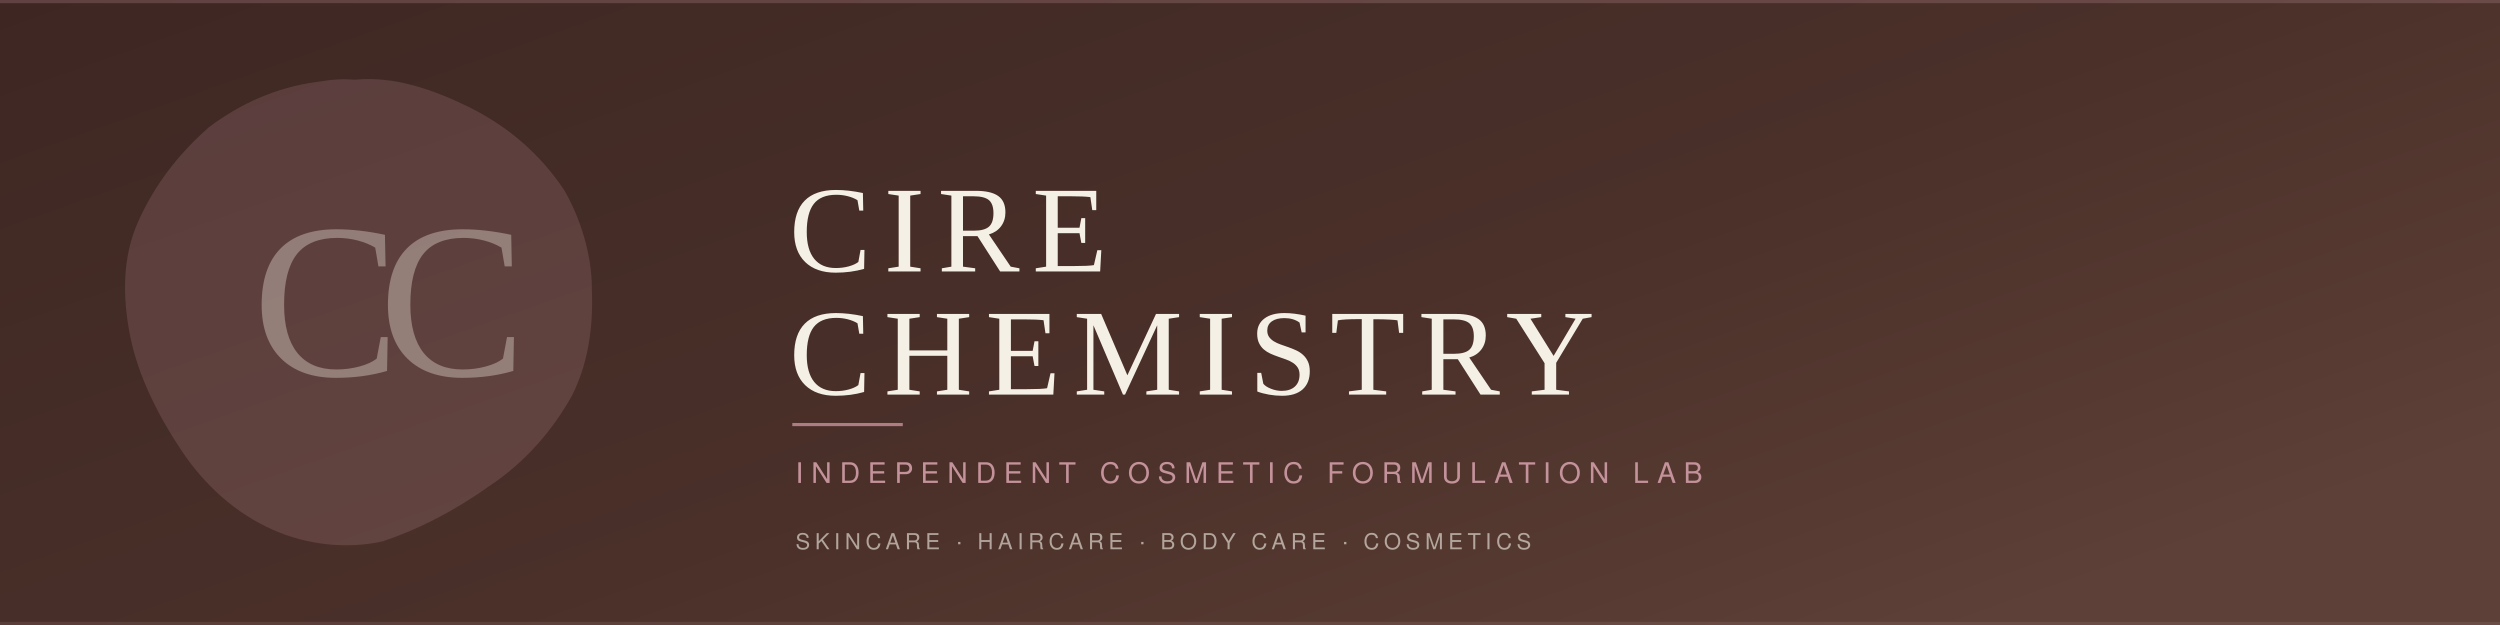
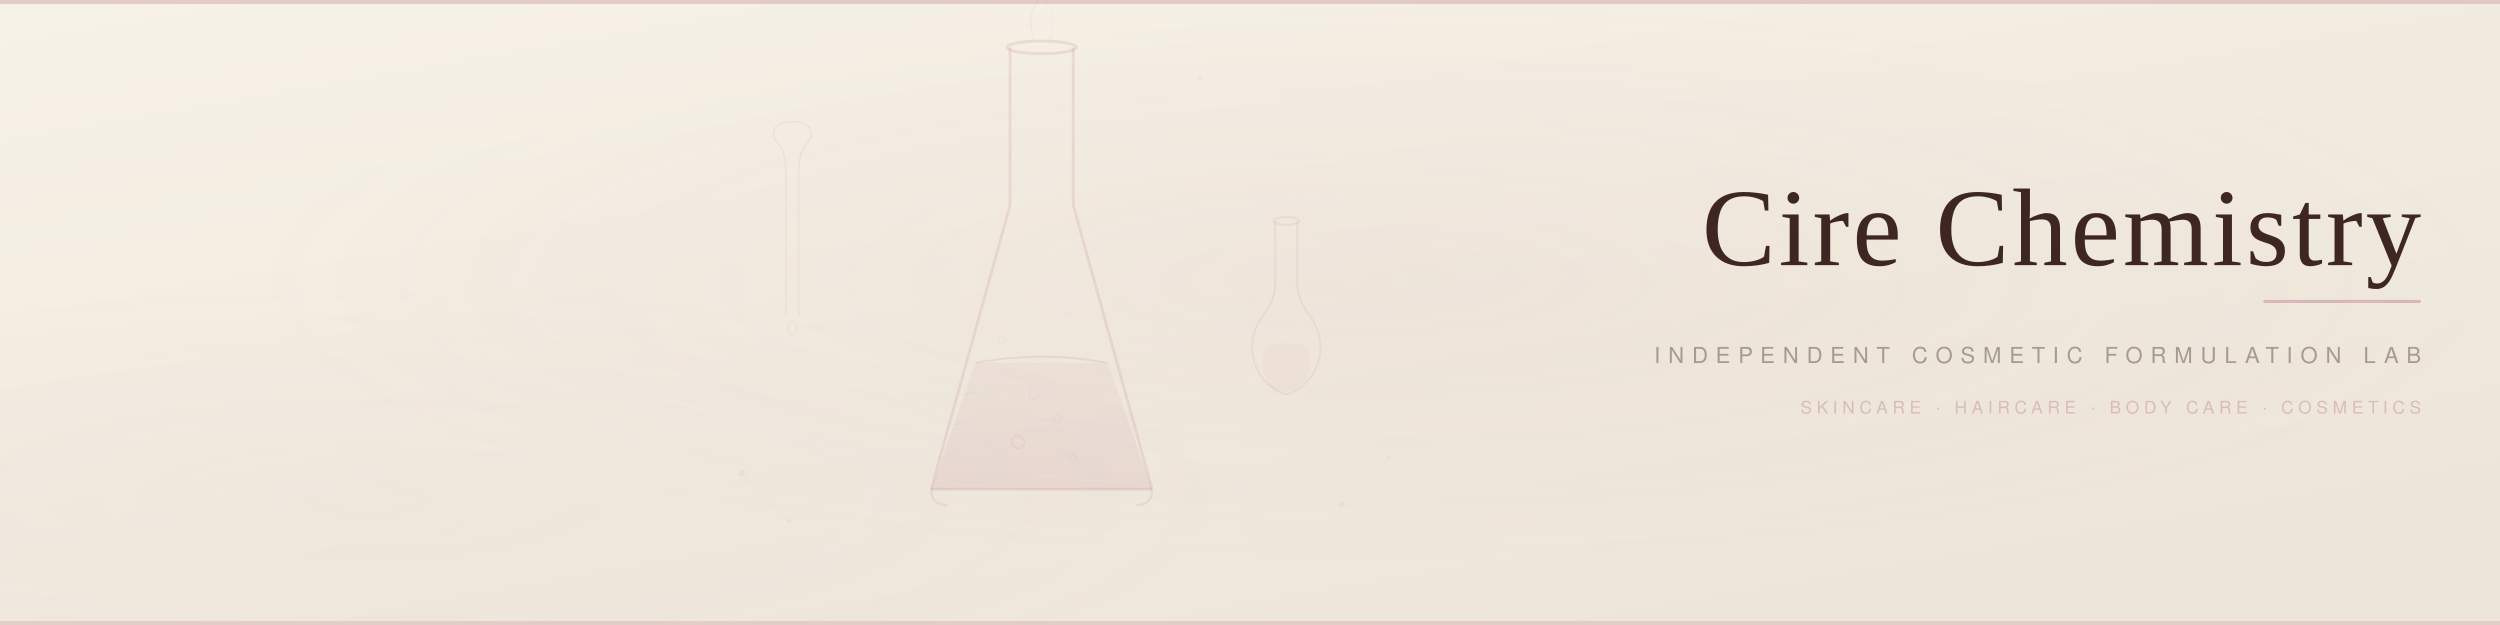
<svg xmlns="http://www.w3.org/2000/svg" viewBox="0 0 1584 396" width="1584" height="396">
  <defs>
-     <linearGradient id="bg" x1="0" y1="0" x2="1" y2="0.7">
-       <stop offset="0%" stop-color="#3E2723" />
-       <stop offset="60%" stop-color="#4A3029" />
-       <stop offset="100%" stop-color="#5D4037" />
+     <linearGradient id="bg" x1="0" y1="0" x2="0.7" y2="1">
+       <stop offset="0%" stop-color="#F7F2E8" />
+       <stop offset="100%" stop-color="#EDE5D8" />
    </linearGradient>
-     <radialGradient id="sealGlow" cx="0.4" cy="0.35" r="0.6">
-       <stop offset="0%" stop-color="#5D4037" stop-opacity="0.4" />
-       <stop offset="100%" stop-color="#3E2723" stop-opacity="0" />
+     <radialGradient id="roseGlow" cx="0.55" cy="0.45" r="0.45">
+       <stop offset="0%" stop-color="#C4929B" stop-opacity="0.07" />
+       <stop offset="100%" stop-color="#C4929B" stop-opacity="0" />
    </radialGradient>
+     <radialGradient id="warmGlow" cx="0.15" cy="0.8" r="0.35">
+       <stop offset="0%" stop-color="#C4929B" stop-opacity="0.04" />
+       <stop offset="100%" stop-color="#C4929B" stop-opacity="0" />
+     </radialGradient>
+     <linearGradient id="liquidFill" x1="0" y1="0" x2="0" y2="1">
+       <stop offset="0%" stop-color="#C4929B" stop-opacity="0.08" />
+       <stop offset="100%" stop-color="#C4929B" stop-opacity="0.18" />
+     </linearGradient>
  </defs>
  <rect width="1584" height="396" fill="url(#bg)" />
-   <rect x="0" y="0" width="1584" height="2" fill="#C4929B" opacity="0.25" />
-   <g transform="translate(65, 38) scale(5)">
-     <path d="M 32 2.5 C 37 2, 42 3.8, 46.5 6 C 51.5 8.5, 55.5 12, 58.5 16.5 C 60.5 20, 62 24.5, 62 29 C 62.2 34, 61.5 38.5, 59.5 42.5 C 57 47, 53.5 51, 49 54 C 44.5 57.2, 40 59.5, 35.5 61 C 31 62, 26 61.5, 21.5 59.5 C 17 57.5, 13 54, 10 49.5 C 7 45, 4.5 40, 3.5 35 C 2.5 30, 2.5 25, 4.5 20.5 C 6.5 16, 9.5 12, 13.5 8.5 C 17.5 5.5, 22 3.5, 27 2.8 C 29.5 2.4, 30.5 2.4, 32 2.5 Z" fill="#C4929B" opacity="0.2" />
-     <text x="19" y="40" font-family="Georgia, 'Times New Roman', serif" font-size="28" font-weight="400" fill="#F5F0E6" opacity="0.35">C</text>
-     <text x="35" y="40" font-family="Georgia, 'Times New Roman', serif" font-size="28" font-weight="400" fill="#F5F0E6" opacity="0.35">C</text>
+   <rect width="1584" height="396" fill="url(#roseGlow)" />
+   <rect width="1584" height="396" fill="url(#warmGlow)" />
+   <rect x="0" y="0" width="1584" height="2.5" fill="#C4929B" opacity="0.4" />
+   <g transform="translate(580, 30)" stroke="#C4929B" fill="none">
+     <line x1="60" y1="0" x2="60" y2="100" stroke-width="1.8" opacity="0.22" />
+     <line x1="100" y1="0" x2="100" y2="100" stroke-width="1.8" opacity="0.22" />
+     <ellipse cx="80" cy="0" rx="22" ry="4" stroke-width="1.8" opacity="0.22" />
+     <line x1="60" y1="100" x2="10" y2="280" stroke-width="1.8" opacity="0.22" />
+     <line x1="100" y1="100" x2="150" y2="280" stroke-width="1.8" opacity="0.22" />
+     <line x1="10" y1="280" x2="150" y2="280" stroke-width="1.8" opacity="0.22" />
+     <path d="M 10 280 Q 10 290, 20 290" stroke-width="1.5" opacity="0.18" />
+     <path d="M 150 280 Q 150 290, 140 290" stroke-width="1.5" opacity="0.18" />
+     <path d="M 38 200 L 10 280 L 150 280 L 122 200 Z" fill="url(#liquidFill)" stroke="none" />
+     <path d="M 38 200 Q 80 192, 122 200" stroke-width="1.2" opacity="0.2" />
+     <circle cx="65" cy="250" r="4" stroke-width="1" opacity="0.15" />
+     <circle cx="90" cy="235" r="2.5" stroke-width="0.8" opacity="0.12" />
+     <circle cx="75" cy="220" r="3" stroke-width="0.8" opacity="0.10" />
+     <circle cx="100" cy="260" r="2" stroke-width="0.8" opacity="0.10" />
+     <circle cx="55" cy="185" r="2" stroke-width="0.7" opacity="0.08" />
+     <circle cx="95" cy="170" r="1.5" stroke-width="0.6" opacity="0.07" />
+     <path d="M 75 -5 Q 70 -20, 78 -30 Q 86 -40, 76 -50" stroke-width="0.8" opacity="0.10" />
+     <path d="M 85 -5 Q 90 -18, 83 -28 Q 76 -38, 88 -48" stroke-width="0.6" opacity="0.08" />
+     <line x1="14" y1="260" x2="24" y2="258" stroke-width="0.6" opacity="0.10" />
+     <line x1="22" y1="240" x2="30" y2="238" stroke-width="0.6" opacity="0.10" />
+     <line x1="30" y1="220" x2="38" y2="218" stroke-width="0.6" opacity="0.10" />
  </g>
-   <text x="500" y="172" font-family="Georgia, 'Times New Roman', serif" font-size="78" font-weight="400" fill="#F5F0E6" letter-spacing="8">CIRE</text>
-   <text x="500" y="250" font-family="Georgia, 'Times New Roman', serif" font-size="78" font-weight="400" fill="#F5F0E6" letter-spacing="8">CHEMISTRY</text>
-   <rect x="502" y="268" width="70" height="2" fill="#C4929B" opacity="0.8" />
-   <text x="504" y="306" font-family="Helvetica, Arial, sans-serif" font-size="18" fill="#C4929B" letter-spacing="5" font-weight="400">INDEPENDENT COSMETIC FORMULATION LAB</text>
-   <text x="504" y="348" font-family="Helvetica, Arial, sans-serif" font-size="14" fill="#F5F0E6" letter-spacing="3" opacity="0.6">SKINCARE  ·  HAIRCARE  ·  BODY CARE  ·  COSMETICS</text>
-   <rect x="0" y="394" width="1584" height="2" fill="#C4929B" opacity="0.15" />
+   <g transform="translate(790, 140)" stroke="#C4929B" fill="none">
+     <line x1="18" y1="0" x2="18" y2="40" stroke-width="1.2" opacity="0.15" />
+     <line x1="32" y1="0" x2="32" y2="40" stroke-width="1.2" opacity="0.15" />
+     <ellipse cx="25" cy="0" rx="8" ry="2.5" stroke-width="1.2" opacity="0.15" />
+     <path d="M 18 40 Q 18 50, 10 60 Q 0 75, 5 90 Q 10 105, 25 110 Q 40 105, 45 90 Q 50 75, 40 60 Q 32 50, 32 40" stroke-width="1.2" opacity="0.15" />
+     <path d="M 12 80 Q 25 75, 38 80 Q 42 90, 38 100 Q 30 108, 25 108 Q 15 108, 12 100 Q 8 90, 12 80 Z" fill="#C4929B" fill-opacity="0.06" stroke="none" />
+   </g>
+   <g transform="translate(490, 80)" stroke="#C4929B" fill="none">
+     <line x1="8" y1="30" x2="8" y2="120" stroke-width="1" opacity="0.12" />
+     <line x1="16" y1="30" x2="16" y2="120" stroke-width="1" opacity="0.12" />
+     <path d="M 8 30 Q 8 15, 2 10 Q -2 5, 2 0 Q 6 -3, 12 -3 Q 18 -3, 22 0 Q 26 5, 22 10 Q 16 15, 16 30" stroke-width="1" opacity="0.12" />
+     <ellipse cx="12" cy="128" rx="3" ry="4" stroke-width="0.8" opacity="0.10" />
+   </g>
+   <g fill="#C4929B">
+     <circle cx="470" cy="300" r="2" opacity="0.10" />
+     <circle cx="500" cy="330" r="1.5" opacity="0.08" />
+     <circle cx="850" cy="320" r="1.8" opacity="0.08" />
+     <circle cx="880" cy="290" r="1.2" opacity="0.07" />
+     <circle cx="760" cy="50" r="1.5" opacity="0.08" />
+   </g>
+   <g stroke="#C4929B" stroke-width="0.5">
+     <line x1="470" y1="300" x2="500" y2="330" opacity="0.06" />
+     <line x1="850" y1="320" x2="880" y2="290" opacity="0.05" />
+   </g>
+   <text x="1534" y="168" text-anchor="end" font-family="Georgia, 'Times New Roman', serif" font-size="70" font-weight="400" fill="#3E2723" letter-spacing="2">Cire Chemistry</text>
+   <rect x="1434" y="190" width="100" height="2" fill="#C4929B" opacity="0.55" rx="1" />
+   <text x="1534" y="230" text-anchor="end" font-family="Helvetica, Arial, sans-serif" font-size="14" font-weight="400" letter-spacing="5" fill="#3E2723" opacity="0.4">INDEPENDENT COSMETIC FORMULATION LAB</text>
+   <text x="1534" y="262" text-anchor="end" font-family="Helvetica, Arial, sans-serif" font-size="11" font-weight="400" letter-spacing="3" fill="#C4929B" opacity="0.5">SKINCARE  ·  HAIRCARE  ·  BODY CARE  ·  COSMETICS</text>
+   <rect x="0" y="393.5" width="1584" height="2.5" fill="#C4929B" opacity="0.3" />
</svg>
